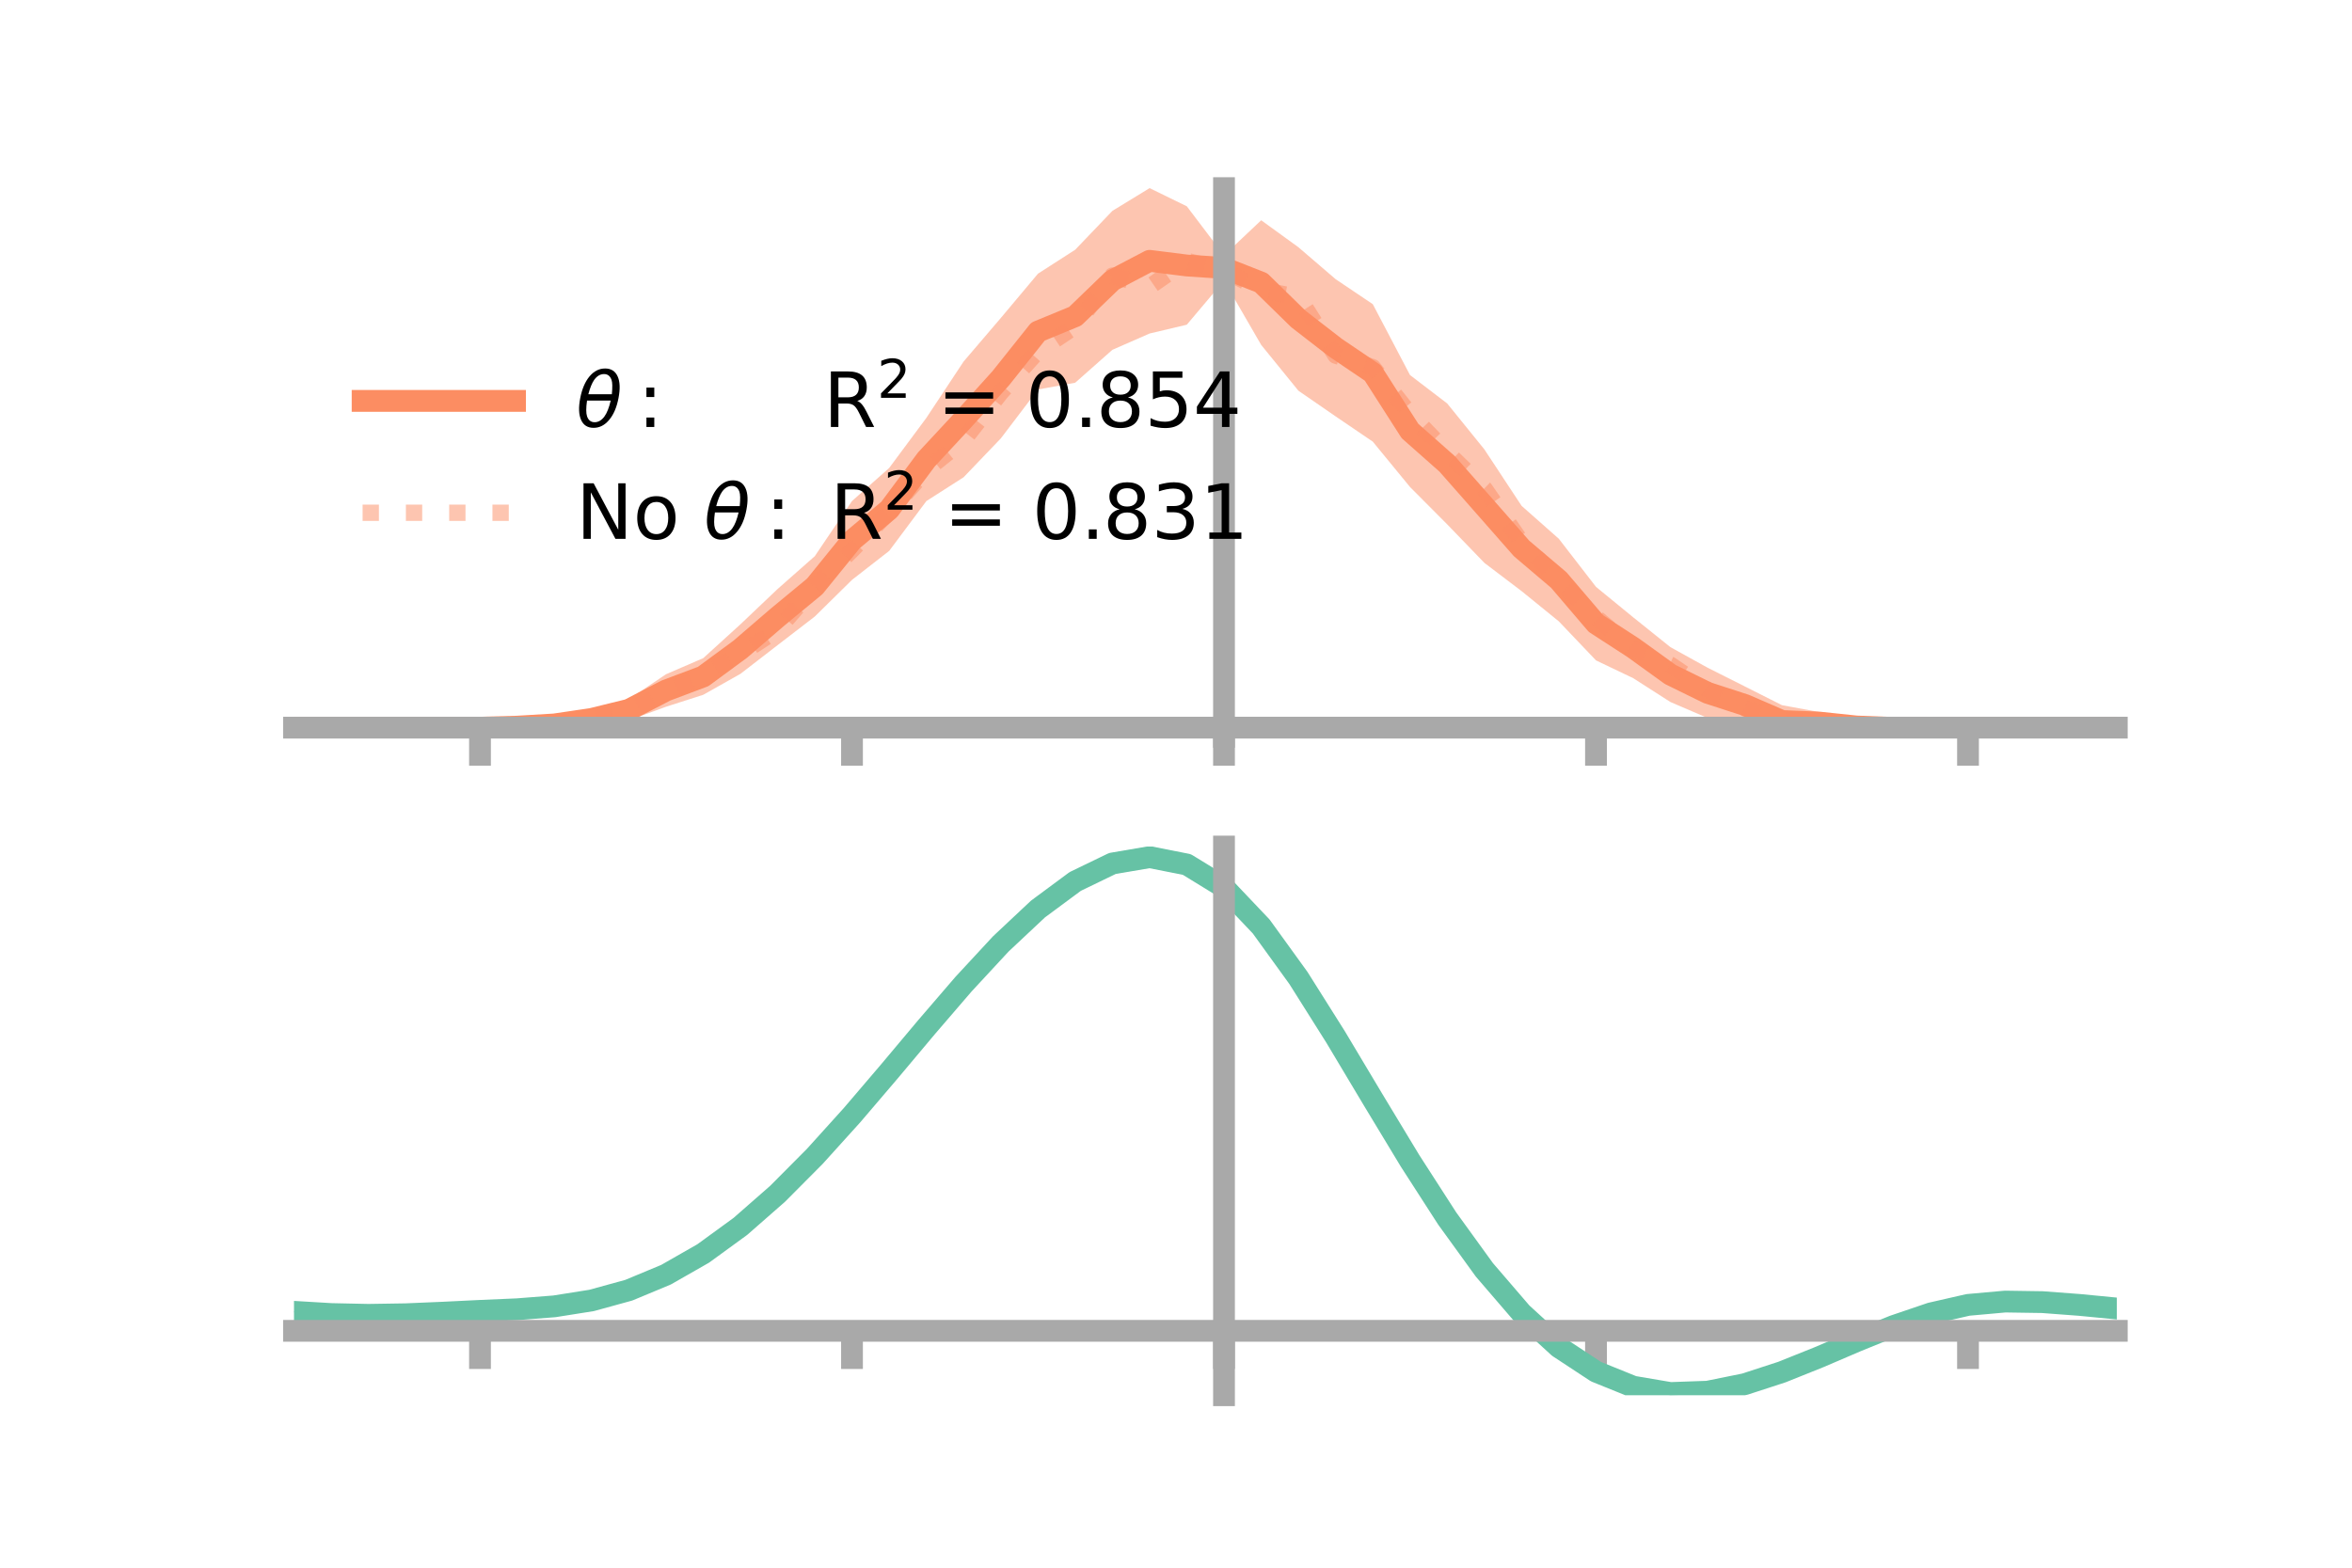
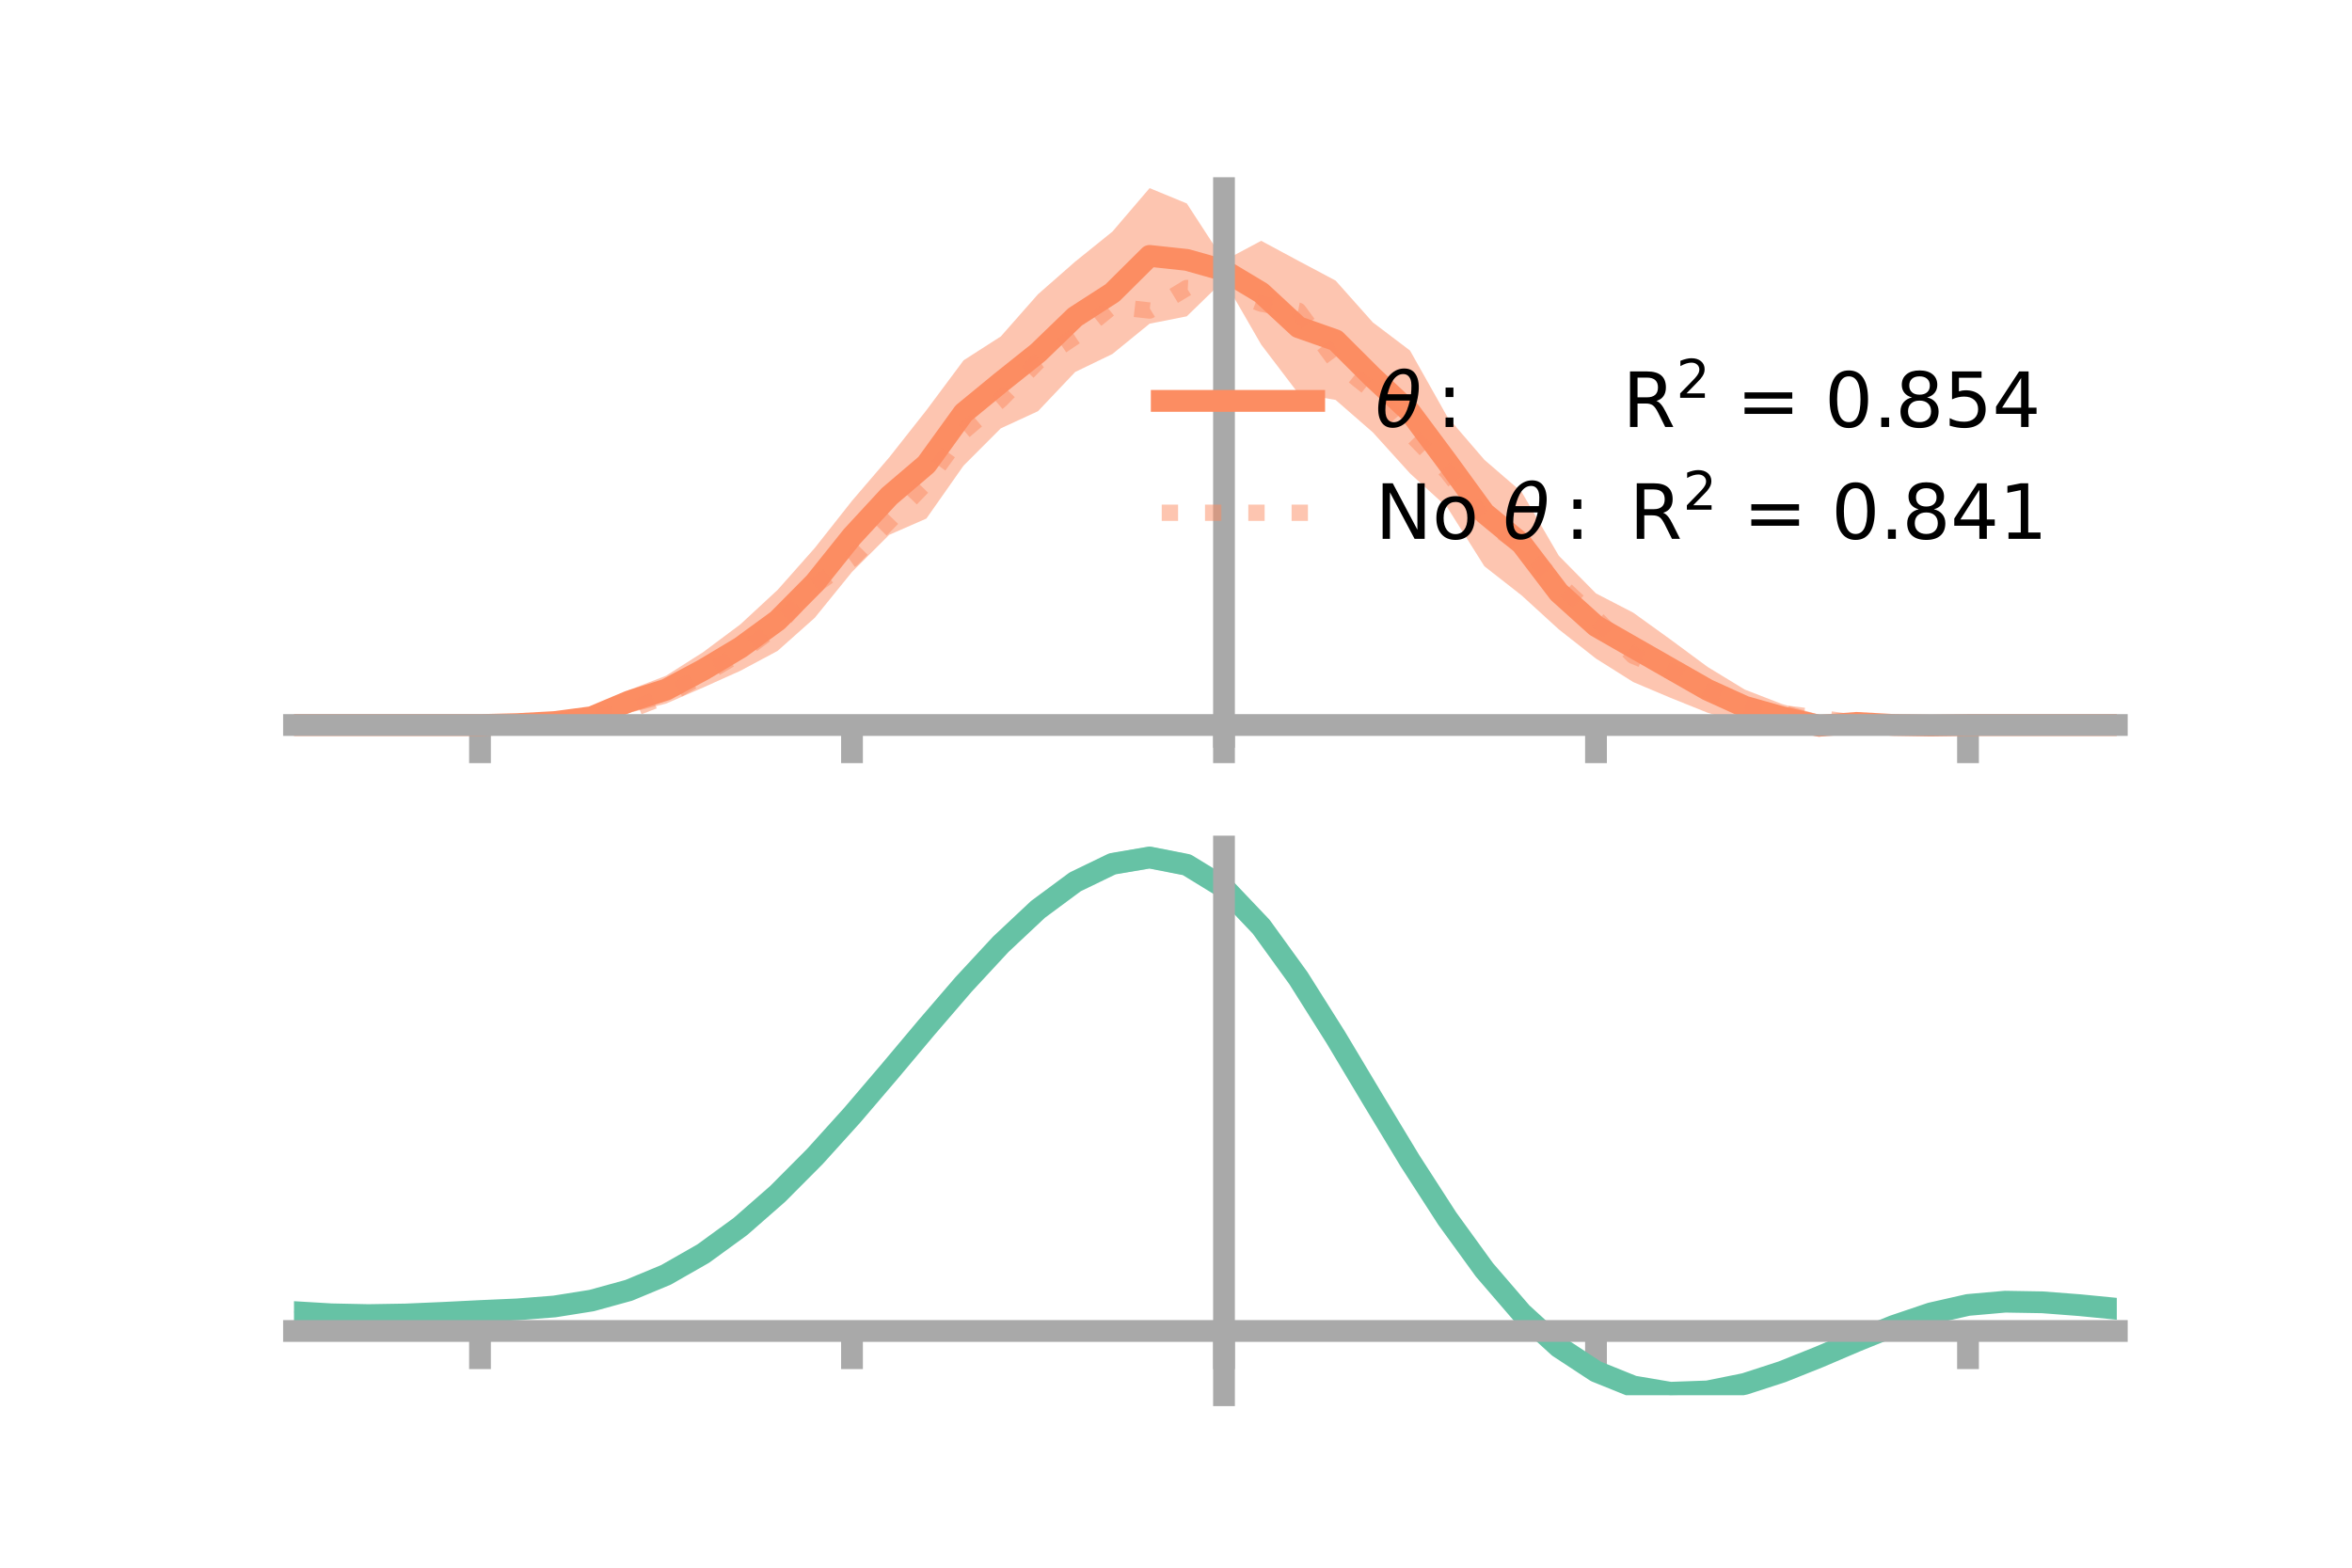
<svg xmlns="http://www.w3.org/2000/svg" xmlns:xlink="http://www.w3.org/1999/xlink" height="144pt" version="1.1" viewBox="0 0 216 144" width="216pt">
  <defs>
    <style type="text/css">*{stroke-linecap:butt;stroke-linejoin:round;}</style>
  </defs>
  <g id="figure_1">
    <g id="patch_1">
      <path d="M 0 144  L 216 144  L 216 0  L 0 0  z " style="fill:none;" />
    </g>
    <g id="axes_1">
      <g id="patch_2">
        <path d="M 27 67.68  L 194.4 67.68  L 194.4 17.28  L 27 17.28  z " style="fill:none;" />
      </g>
      <g id="PolyCollection_1">
-         <path clip-path="url(#p57ab62e31c)" d="M 27 66.838  L 27 66.838  L 30.416 66.838  L 33.833 66.838  L 37.249 66.838  L 40.665 66.838  L 44.082 66.837  L 47.498 66.609  L 50.914 66.222  L 54.331 65.347  L 57.747 64.229  L 61.163 61.934  L 64.58 60.456  L 67.996 57.349  L 71.412 54.103  L 74.829 51.087  L 78.245 46.024  L 81.661 42.983  L 85.078 38.379  L 88.494 33.209  L 91.91 29.209  L 95.327 25.136  L 98.743 22.939  L 102.159 19.369  L 105.576 17.28  L 108.992 18.948  L 112.408 23.456  L 115.824 20.232  L 119.241 22.709  L 122.657 25.642  L 126.073 27.941  L 129.49 34.45  L 132.906 37.061  L 136.322 41.281  L 139.739 46.466  L 143.155 49.486  L 146.571 53.905  L 149.988 56.703  L 153.404 59.442  L 156.82 61.332  L 160.237 63.052  L 163.653 64.775  L 167.069 65.402  L 170.486 66.027  L 173.902 66.544  L 177.318 66.763  L 180.735 66.838  L 184.151 66.838  L 187.567 66.838  L 190.984 66.838  L 194.4 66.838  L 194.4 66.838  L 194.4 66.838  L 190.984 66.838  L 187.567 66.838  L 184.151 66.838  L 180.735 66.838  L 177.318 67.027  L 173.902 67.18  L 170.486 67.434  L 167.069 67.338  L 163.653 67.68  L 160.237 66.45  L 156.82 65.951  L 153.404 64.482  L 149.988 62.293  L 146.571 60.66  L 143.155 57.073  L 139.739 54.297  L 136.322 51.704  L 132.906 48.165  L 129.49 44.732  L 126.073 40.568  L 122.657 38.246  L 119.241 35.889  L 115.824 31.683  L 112.408 25.778  L 108.992 29.826  L 105.576 30.635  L 102.159 32.132  L 98.743 35.155  L 95.327 35.776  L 91.91 40.272  L 88.494 43.839  L 85.078 46.023  L 81.661 50.602  L 78.245 53.263  L 74.829 56.63  L 71.412 59.259  L 67.996 61.898  L 64.58 63.822  L 61.163 64.918  L 57.747 66.17  L 54.331 66.729  L 50.914 66.861  L 47.498 66.882  L 44.082 66.838  L 40.665 66.838  L 37.249 66.838  L 33.833 66.838  L 30.416 66.838  L 27 66.838  z " style="fill:#fc8d62;fill-opacity:0.5;" />
+         <path clip-path="url(#pd38aa7b05d)" d="M 27 66.597  L 27 66.597  L 30.416 66.597  L 33.833 66.597  L 37.249 66.597  L 40.665 66.597  L 44.082 66.595  L 47.498 66.399  L 50.914 65.977  L 54.331 65.244  L 57.747 63.387  L 61.163 62.072  L 64.58 59.9  L 67.996 57.348  L 71.412 54.186  L 74.829 50.331  L 78.245 46.002  L 81.661 42.015  L 85.078 37.682  L 88.494 33.097  L 91.91 30.903  L 95.327 27.028  L 98.743 24.031  L 102.159 21.277  L 105.576 17.28  L 108.992 18.688  L 112.408 23.944  L 115.824 22.12  L 119.241 23.957  L 122.657 25.773  L 126.073 29.61  L 129.49 32.197  L 132.906 38.266  L 136.322 42.236  L 139.739 45.186  L 143.155 51.045  L 146.571 54.51  L 149.988 56.275  L 153.404 58.735  L 156.82 61.26  L 160.237 63.342  L 163.653 64.666  L 167.069 65.651  L 170.486 65.738  L 173.902 66.244  L 177.318 66.536  L 180.735 66.596  L 184.151 66.597  L 187.567 66.597  L 190.984 66.597  L 194.4 66.597  L 194.4 66.597  L 194.4 66.597  L 190.984 66.597  L 187.567 66.597  L 184.151 66.597  L 180.735 66.599  L 177.318 66.758  L 173.902 66.937  L 170.486 67.06  L 167.069 67.68  L 163.653 67.091  L 160.237 66.491  L 156.82 65.47  L 153.404 64.094  L 149.988 62.649  L 146.571 60.497  L 143.155 57.811  L 139.739 54.69  L 136.322 52.015  L 132.906 46.596  L 129.49 43.483  L 126.073 39.711  L 122.657 36.736  L 119.241 36.148  L 115.824 31.653  L 112.408 25.728  L 108.992 29.056  L 105.576 29.732  L 102.159 32.517  L 98.743 34.167  L 95.327 37.769  L 91.91 39.346  L 88.494 42.766  L 85.078 47.631  L 81.661 49.127  L 78.245 52.537  L 74.829 56.745  L 71.412 59.787  L 67.996 61.614  L 64.58 63.149  L 61.163 64.632  L 57.747 65.489  L 54.331 66.509  L 50.914 66.672  L 47.498 66.625  L 44.082 66.598  L 40.665 66.597  L 37.249 66.597  L 33.833 66.597  L 30.416 66.597  L 27 66.597  z " style="fill:#fc8d62;fill-opacity:0.5;" />
      </g>
      <g id="matplotlib.axis_1">
        <g id="xtick_1">
          <g id="line2d_1">
            <defs>
-               <path d="M 0 0  L 0 3.5  " id="m5a01517ef4" style="stroke:#a9a9a9;stroke-width:2;" />
+               <path d="M 0 0  L 0 3.5  " id="m6320706198" style="stroke:#a9a9a9;stroke-width:2;" />
            </defs>
            <g>
-               <use style="fill:#a9a9a9;stroke:#a9a9a9;stroke-width:2;" x="44.082" xlink:href="#m5a01517ef4" y="66.838" />
+               <use style="fill:#a9a9a9;stroke:#a9a9a9;stroke-width:2;" x="44.082" xlink:href="#m6320706198" y="66.597" />
            </g>
          </g>
        </g>
        <g id="xtick_2">
          <g id="line2d_2">
            <g>
-               <use style="fill:#a9a9a9;stroke:#a9a9a9;stroke-width:2;" x="78.245" xlink:href="#m5a01517ef4" y="66.838" />
+               <use style="fill:#a9a9a9;stroke:#a9a9a9;stroke-width:2;" x="78.245" xlink:href="#m6320706198" y="66.597" />
            </g>
          </g>
        </g>
        <g id="xtick_3">
          <g id="line2d_3">
            <g>
-               <use style="fill:#a9a9a9;stroke:#a9a9a9;stroke-width:2;" x="112.408" xlink:href="#m5a01517ef4" y="66.838" />
+               <use style="fill:#a9a9a9;stroke:#a9a9a9;stroke-width:2;" x="112.408" xlink:href="#m6320706198" y="66.597" />
            </g>
          </g>
        </g>
        <g id="xtick_4">
          <g id="line2d_4">
            <g>
-               <use style="fill:#a9a9a9;stroke:#a9a9a9;stroke-width:2;" x="146.571" xlink:href="#m5a01517ef4" y="66.838" />
+               <use style="fill:#a9a9a9;stroke:#a9a9a9;stroke-width:2;" x="146.571" xlink:href="#m6320706198" y="66.597" />
            </g>
          </g>
        </g>
        <g id="xtick_5">
          <g id="line2d_5">
            <g>
-               <use style="fill:#a9a9a9;stroke:#a9a9a9;stroke-width:2;" x="180.735" xlink:href="#m5a01517ef4" y="66.838" />
+               <use style="fill:#a9a9a9;stroke:#a9a9a9;stroke-width:2;" x="180.735" xlink:href="#m6320706198" y="66.597" />
            </g>
          </g>
        </g>
      </g>
      <g id="matplotlib.axis_2" />
      <g id="line2d_6">
-         <path clip-path="url(#p57ab62e31c)" d="M 27 66.838  L 30.416 66.838  L 33.833 66.838  L 37.249 66.838  L 40.665 66.838  L 44.082 66.838  L 47.498 66.745  L 50.914 66.542  L 54.331 66.038  L 57.747 65.199  L 61.163 63.426  L 64.58 62.139  L 67.996 59.623  L 71.412 56.681  L 74.829 53.858  L 78.245 49.643  L 81.661 46.792  L 85.078 42.201  L 88.494 38.524  L 91.91 34.74  L 95.327 30.456  L 98.743 29.047  L 102.159 25.751  L 105.576 23.958  L 108.992 24.387  L 112.408 24.617  L 115.824 25.957  L 119.241 29.299  L 122.657 31.944  L 126.073 34.255  L 129.49 39.591  L 132.906 42.613  L 136.322 46.492  L 139.739 50.381  L 143.155 53.28  L 146.571 57.282  L 149.988 59.498  L 153.404 61.962  L 156.82 63.641  L 160.237 64.751  L 163.653 66.227  L 167.069 66.37  L 170.486 66.73  L 173.902 66.862  L 177.318 66.895  L 180.735 66.838  L 184.151 66.838  L 187.567 66.838  L 190.984 66.838  L 194.4 66.838  " style="fill:none;stroke:#fc8d62;stroke-linecap:square;stroke-width:2;" />
+         <path clip-path="url(#pd38aa7b05d)" d="M 27 66.597  L 30.416 66.597  L 33.833 66.597  L 37.249 66.597  L 40.665 66.597  L 44.082 66.597  L 47.498 66.512  L 50.914 66.325  L 54.331 65.877  L 57.747 64.438  L 61.163 63.352  L 64.58 61.525  L 67.996 59.481  L 71.412 56.987  L 74.829 53.538  L 78.245 49.27  L 81.661 45.571  L 85.078 42.656  L 88.494 37.932  L 91.91 35.125  L 95.327 32.398  L 98.743 29.099  L 102.159 26.897  L 105.576 23.506  L 108.992 23.872  L 112.408 24.836  L 115.824 26.887  L 119.241 30.052  L 122.657 31.255  L 126.073 34.66  L 129.49 37.84  L 132.906 42.431  L 136.322 47.125  L 139.739 49.938  L 143.155 54.428  L 146.571 57.504  L 149.988 59.462  L 153.404 61.415  L 156.82 63.365  L 160.237 64.916  L 163.653 65.879  L 167.069 66.666  L 170.486 66.399  L 173.902 66.59  L 177.318 66.647  L 180.735 66.597  L 184.151 66.597  L 187.567 66.597  L 190.984 66.597  L 194.4 66.597  " style="fill:none;stroke:#fc8d62;stroke-linecap:square;stroke-width:2;" />
      </g>
      <g id="line2d_7">
-         <path clip-path="url(#p57ab62e31c)" d="M 27 66.838  L 30.416 66.838  L 33.833 66.838  L 37.249 66.838  L 40.665 66.838  L 44.082 66.838  L 47.498 66.757  L 50.914 66.492  L 54.331 66.041  L 57.747 65.315  L 61.163 63.628  L 64.58 61.999  L 67.996 60.083  L 71.412 57.836  L 74.829 53.897  L 78.245 50.529  L 81.661 47.024  L 85.078 43.17  L 88.494 40.436  L 91.91 36.068  L 95.327 32.273  L 98.743 29.983  L 102.159 25.316  L 105.576 26.323  L 108.992 23.958  L 112.408 24.821  L 115.824 26.635  L 119.241 27.27  L 122.657 32.663  L 126.073 33.727  L 129.49 38.011  L 132.906 41.566  L 136.322 44.864  L 139.739 49.795  L 143.155 53.335  L 146.571 56.709  L 149.988 59.576  L 153.404 61.049  L 156.82 63.369  L 160.237 65.073  L 163.653 66.097  L 167.069 66.311  L 170.486 66.75  L 173.902 66.913  L 177.318 66.885  L 180.735 66.838  L 184.151 66.838  L 187.567 66.838  L 190.984 66.838  L 194.4 66.838  " style="fill:none;stroke:#fc8d62;stroke-dasharray:1.5,2.475;stroke-dashoffset:0;stroke-opacity:0.5;stroke-width:1.5;" />
+         <path clip-path="url(#pd38aa7b05d)" d="M 27 66.597  L 30.416 66.597  L 33.833 66.597  L 37.249 66.597  L 40.665 66.597  L 44.082 66.597  L 47.498 66.534  L 50.914 66.307  L 54.331 65.932  L 57.747 65.263  L 61.163 63.93  L 64.58 62.01  L 67.996 59.996  L 71.412 57.466  L 74.829 53.791  L 78.245 51.348  L 81.661 47.894  L 85.078 44.341  L 88.494 39.626  L 91.91 36.719  L 95.327 33.205  L 98.743 30.909  L 102.159 28.141  L 105.576 28.525  L 108.992 26.453  L 112.408 26.63  L 115.824 27.89  L 119.241 28.54  L 122.657 33.192  L 126.073 35.94  L 129.49 39.823  L 132.906 43.332  L 136.322 47.705  L 139.739 50.171  L 143.155 53.62  L 146.571 56.792  L 149.988 60.237  L 153.404 61.646  L 156.82 63.387  L 160.237 64.814  L 163.653 65.503  L 167.069 65.936  L 170.486 66.415  L 173.902 66.635  L 177.318 66.625  L 180.735 66.597  L 184.151 66.597  L 187.567 66.597  L 190.984 66.597  L 194.4 66.597  " style="fill:none;stroke:#fc8d62;stroke-dasharray:1.5,2.475;stroke-dashoffset:0;stroke-opacity:0.5;stroke-width:1.5;" />
      </g>
      <g id="patch_3">
        <path d="M 112.408 67.68  L 112.408 17.28  " style="fill:none;stroke:#a9a9a9;stroke-linecap:square;stroke-linejoin:miter;stroke-width:2;" />
      </g>
      <g id="patch_4">
        <path d="M 194.4 67.68  L 194.4 17.28  " style="fill:none;" />
      </g>
      <g id="patch_5">
-         <path d="M 27 66.838  L 194.4 66.838  " style="fill:none;stroke:#a9a9a9;stroke-linecap:square;stroke-linejoin:miter;stroke-width:2;" />
+         <path d="M 27 66.597  L 194.4 66.597  " style="fill:none;stroke:#a9a9a9;stroke-linecap:square;stroke-linejoin:miter;stroke-width:2;" />
      </g>
      <g id="patch_6">
        <path d="M 27 17.28  L 194.4 17.28  " style="fill:none;" />
      </g>
      <g id="legend_1">
        <g id="line2d_8">
-           <path d="M 33.3 36.824  L 47.3 36.824  " style="fill:none;stroke:#fc8d62;stroke-linecap:square;stroke-width:2;" />
+           <path d="M 106.69 36.824  L 120.69 36.824  " style="fill:none;stroke:#fc8d62;stroke-linecap:square;stroke-width:2;" />
        </g>
        <g id="line2d_9" />
        <g id="text_1">
-           <g transform="translate(52.9 39.27422)scale(0.07 -0.07)">
+           <g transform="translate(126.29 39.27422)scale(0.07 -0.07)">
            <defs>
              <path d="M 45.516 34.672  L 14.453 34.672  Q 12.359 20.062 14.5 13.875  Q 17.188 6.25 24.469 6.25  Q 31.781 6.25 37.359 13.922  Q 42.234 20.656 45.516 34.672  z M 47.016 42.969  Q 48.344 56.844 46.625 61.719  Q 43.953 69.438 36.766 69.438  Q 29.297 69.438 23.828 61.812  Q 19.531 55.672 16.156 42.969  z M 38.188 76.766  Q 49.906 76.766 54.594 66.406  Q 59.281 56.109 55.719 37.844  Q 52.203 19.625 43.453 9.281  Q 34.766 -1.125 23.047 -1.125  Q 11.281 -1.125 6.641 9.281  Q 2 19.625 5.516 37.844  Q 9.078 56.109 17.719 66.406  Q 26.422 76.766 38.188 76.766  z " id="DejaVuSans-Oblique-952" />
              <path d="M 11.719 12.406  L 22.016 12.406  L 22.016 0  L 11.719 0  z M 11.719 51.703  L 22.016 51.703  L 22.016 39.312  L 11.719 39.312  z " id="DejaVuSans-58" />
              <path id="DejaVuSans-32" />
              <path d="M 44.391 34.188  Q 47.562 33.109 50.562 29.594  Q 53.562 26.078 56.594 19.922  L 66.609 0  L 56 0  L 46.688 18.703  Q 43.062 26.031 39.672 28.422  Q 36.281 30.812 30.422 30.812  L 19.672 30.812  L 19.672 0  L 9.812 0  L 9.812 72.906  L 32.078 72.906  Q 44.578 72.906 50.734 67.672  Q 56.891 62.453 56.891 51.906  Q 56.891 45.016 53.688 40.469  Q 50.484 35.938 44.391 34.188  z M 19.672 64.797  L 19.672 38.922  L 32.078 38.922  Q 39.203 38.922 42.844 42.219  Q 46.484 45.516 46.484 51.906  Q 46.484 58.297 42.844 61.547  Q 39.203 64.797 32.078 64.797  z " id="DejaVuSans-82" />
              <path d="M 19.188 8.297  L 53.609 8.297  L 53.609 0  L 7.328 0  L 7.328 8.297  Q 12.938 14.109 22.625 23.891  Q 32.328 33.688 34.812 36.531  Q 39.547 41.844 41.422 45.531  Q 43.312 49.219 43.312 52.781  Q 43.312 58.594 39.234 62.25  Q 35.156 65.922 28.609 65.922  Q 23.969 65.922 18.812 64.312  Q 13.672 62.703 7.812 59.422  L 7.812 69.391  Q 13.766 71.781 18.938 73  Q 24.125 74.219 28.422 74.219  Q 39.75 74.219 46.484 68.547  Q 53.219 62.891 53.219 53.422  Q 53.219 48.922 51.531 44.891  Q 49.859 40.875 45.406 35.406  Q 44.188 33.984 37.641 27.219  Q 31.109 20.453 19.188 8.297  z " id="DejaVuSans-50" />
              <path d="M 10.594 45.406  L 73.188 45.406  L 73.188 37.203  L 10.594 37.203  z M 10.594 25.484  L 73.188 25.484  L 73.188 17.188  L 10.594 17.188  z " id="DejaVuSans-61" />
              <path d="M 31.781 66.406  Q 24.172 66.406 20.328 58.906  Q 16.5 51.422 16.5 36.375  Q 16.5 21.391 20.328 13.891  Q 24.172 6.391 31.781 6.391  Q 39.453 6.391 43.281 13.891  Q 47.125 21.391 47.125 36.375  Q 47.125 51.422 43.281 58.906  Q 39.453 66.406 31.781 66.406  z M 31.781 74.219  Q 44.047 74.219 50.516 64.516  Q 56.984 54.828 56.984 36.375  Q 56.984 17.969 50.516 8.266  Q 44.047 -1.422 31.781 -1.422  Q 19.531 -1.422 13.062 8.266  Q 6.594 17.969 6.594 36.375  Q 6.594 54.828 13.062 64.516  Q 19.531 74.219 31.781 74.219  z " id="DejaVuSans-48" />
              <path d="M 10.688 12.406  L 21 12.406  L 21 0  L 10.688 0  z " id="DejaVuSans-46" />
              <path d="M 31.781 34.625  Q 24.75 34.625 20.719 30.859  Q 16.703 27.094 16.703 20.516  Q 16.703 13.922 20.719 10.156  Q 24.75 6.391 31.781 6.391  Q 38.812 6.391 42.859 10.172  Q 46.922 13.969 46.922 20.516  Q 46.922 27.094 42.891 30.859  Q 38.875 34.625 31.781 34.625  z M 21.922 38.812  Q 15.578 40.375 12.031 44.719  Q 8.5 49.078 8.5 55.328  Q 8.5 64.062 14.719 69.141  Q 20.953 74.219 31.781 74.219  Q 42.672 74.219 48.875 69.141  Q 55.078 64.062 55.078 55.328  Q 55.078 49.078 51.531 44.719  Q 48 40.375 41.703 38.812  Q 48.828 37.156 52.797 32.312  Q 56.781 27.484 56.781 20.516  Q 56.781 9.906 50.312 4.234  Q 43.844 -1.422 31.781 -1.422  Q 19.734 -1.422 13.25 4.234  Q 6.781 9.906 6.781 20.516  Q 6.781 27.484 10.781 32.312  Q 14.797 37.156 21.922 38.812  z M 18.312 54.391  Q 18.312 48.734 21.844 45.562  Q 25.391 42.391 31.781 42.391  Q 38.141 42.391 41.719 45.562  Q 45.312 48.734 45.312 54.391  Q 45.312 60.062 41.719 63.234  Q 38.141 66.406 31.781 66.406  Q 25.391 66.406 21.844 63.234  Q 18.312 60.062 18.312 54.391  z " id="DejaVuSans-56" />
              <path d="M 10.797 72.906  L 49.516 72.906  L 49.516 64.594  L 19.828 64.594  L 19.828 46.734  Q 21.969 47.469 24.109 47.828  Q 26.266 48.188 28.422 48.188  Q 40.625 48.188 47.75 41.5  Q 54.891 34.812 54.891 23.391  Q 54.891 11.625 47.562 5.094  Q 40.234 -1.422 26.906 -1.422  Q 22.312 -1.422 17.547 -0.641  Q 12.797 0.141 7.719 1.703  L 7.719 11.625  Q 12.109 9.234 16.797 8.062  Q 21.484 6.891 26.703 6.891  Q 35.156 6.891 40.078 11.328  Q 45.016 15.766 45.016 23.391  Q 45.016 31 40.078 35.438  Q 35.156 39.891 26.703 39.891  Q 22.75 39.891 18.812 39.016  Q 14.891 38.141 10.797 36.281  z " id="DejaVuSans-53" />
              <path d="M 37.797 64.312  L 12.891 25.391  L 37.797 25.391  z M 35.203 72.906  L 47.609 72.906  L 47.609 25.391  L 58.016 25.391  L 58.016 17.188  L 47.609 17.188  L 47.609 0  L 37.797 0  L 37.797 17.188  L 4.891 17.188  L 4.891 26.703  z " id="DejaVuSans-52" />
            </defs>
            <use transform="translate(0 0.765625)" xlink:href="#DejaVuSans-Oblique-952" />
            <use transform="translate(80.66406 0.765625)" xlink:href="#DejaVuSans-58" />
            <use transform="translate(133.8379 0.765625)" xlink:href="#DejaVuSans-32" />
            <use transform="translate(165.625 0.765625)" xlink:href="#DejaVuSans-32" />
            <use transform="translate(197.4121 0.765625)" xlink:href="#DejaVuSans-32" />
            <use transform="translate(229.1992 0.765625)" xlink:href="#DejaVuSans-32" />
            <use transform="translate(260.9863 0.765625)" xlink:href="#DejaVuSans-32" />
            <use transform="translate(292.7734 0.765625)" xlink:href="#DejaVuSans-32" />
            <use transform="translate(324.5605 0.765625)" xlink:href="#DejaVuSans-82" />
            <use transform="translate(395 39.04688)scale(0.7)" xlink:href="#DejaVuSans-50" />
            <use transform="translate(442.2705 0.765625)" xlink:href="#DejaVuSans-32" />
            <use transform="translate(474.0576 0.765625)" xlink:href="#DejaVuSans-61" />
            <use transform="translate(557.8467 0.765625)" xlink:href="#DejaVuSans-32" />
            <use transform="translate(589.6338 0.765625)" xlink:href="#DejaVuSans-48" />
            <use transform="translate(653.2568 0.765625)" xlink:href="#DejaVuSans-46" />
            <use transform="translate(682.4189 0.765625)" xlink:href="#DejaVuSans-56" />
            <use transform="translate(746.042 0.765625)" xlink:href="#DejaVuSans-53" />
            <use transform="translate(809.665 0.765625)" xlink:href="#DejaVuSans-52" />
          </g>
        </g>
        <g id="line2d_10">
-           <path d="M 33.3 47.099  L 47.3 47.099  " style="fill:none;stroke:#fc8d62;stroke-dasharray:1.5,2.475;stroke-dashoffset:0;stroke-opacity:0.5;stroke-width:1.5;" />
+           <path d="M 106.69 47.099  L 120.69 47.099  " style="fill:none;stroke:#fc8d62;stroke-dasharray:1.5,2.475;stroke-dashoffset:0;stroke-opacity:0.5;stroke-width:1.5;" />
        </g>
        <g id="line2d_11" />
        <g id="text_2">
-           <g transform="translate(52.9 49.54891)scale(0.07 -0.07)">
+           <g transform="translate(126.29 49.54891)scale(0.07 -0.07)">
            <defs>
              <path d="M 9.812 72.906  L 23.094 72.906  L 55.422 11.922  L 55.422 72.906  L 64.984 72.906  L 64.984 0  L 51.703 0  L 19.391 60.984  L 19.391 0  L 9.812 0  z " id="DejaVuSans-78" />
              <path d="M 30.609 48.391  Q 23.391 48.391 19.188 42.75  Q 14.984 37.109 14.984 27.297  Q 14.984 17.484 19.156 11.844  Q 23.344 6.203 30.609 6.203  Q 37.797 6.203 41.984 11.859  Q 46.188 17.531 46.188 27.297  Q 46.188 37.016 41.984 42.703  Q 37.797 48.391 30.609 48.391  z M 30.609 56  Q 42.328 56 49.016 48.375  Q 55.719 40.766 55.719 27.297  Q 55.719 13.875 49.016 6.219  Q 42.328 -1.422 30.609 -1.422  Q 18.844 -1.422 12.172 6.219  Q 5.516 13.875 5.516 27.297  Q 5.516 40.766 12.172 48.375  Q 18.844 56 30.609 56  z " id="DejaVuSans-111" />
-               <path d="M 40.578 39.312  Q 47.656 37.797 51.625 33  Q 55.609 28.219 55.609 21.188  Q 55.609 10.406 48.188 4.484  Q 40.766 -1.422 27.094 -1.422  Q 22.516 -1.422 17.656 -0.516  Q 12.797 0.391 7.625 2.203  L 7.625 11.719  Q 11.719 9.328 16.594 8.109  Q 21.484 6.891 26.812 6.891  Q 36.078 6.891 40.938 10.547  Q 45.797 14.203 45.797 21.188  Q 45.797 27.641 41.281 31.266  Q 36.766 34.906 28.719 34.906  L 20.219 34.906  L 20.219 43.016  L 29.109 43.016  Q 36.375 43.016 40.234 45.922  Q 44.094 48.828 44.094 54.297  Q 44.094 59.906 40.109 62.906  Q 36.141 65.922 28.719 65.922  Q 24.656 65.922 20.016 65.031  Q 15.375 64.156 9.812 62.312  L 9.812 71.094  Q 15.438 72.656 20.344 73.438  Q 25.25 74.219 29.594 74.219  Q 40.828 74.219 47.359 69.109  Q 53.906 64.016 53.906 55.328  Q 53.906 49.266 50.438 45.094  Q 46.969 40.922 40.578 39.312  z " id="DejaVuSans-51" />
              <path d="M 12.406 8.297  L 28.516 8.297  L 28.516 63.922  L 10.984 60.406  L 10.984 69.391  L 28.422 72.906  L 38.281 72.906  L 38.281 8.297  L 54.391 8.297  L 54.391 0  L 12.406 0  z " id="DejaVuSans-49" />
            </defs>
            <use transform="translate(0 0.765625)" xlink:href="#DejaVuSans-78" />
            <use transform="translate(74.80469 0.765625)" xlink:href="#DejaVuSans-111" />
            <use transform="translate(135.9863 0.765625)" xlink:href="#DejaVuSans-32" />
            <use transform="translate(167.7734 0.765625)" xlink:href="#DejaVuSans-Oblique-952" />
            <use transform="translate(248.4375 0.765625)" xlink:href="#DejaVuSans-58" />
            <use transform="translate(301.6113 0.765625)" xlink:href="#DejaVuSans-32" />
            <use transform="translate(333.3984 0.765625)" xlink:href="#DejaVuSans-82" />
            <use transform="translate(403.8379 39.04688)scale(0.7)" xlink:href="#DejaVuSans-50" />
            <use transform="translate(451.1084 0.765625)" xlink:href="#DejaVuSans-32" />
            <use transform="translate(482.8955 0.765625)" xlink:href="#DejaVuSans-61" />
            <use transform="translate(566.6846 0.765625)" xlink:href="#DejaVuSans-32" />
            <use transform="translate(598.4717 0.765625)" xlink:href="#DejaVuSans-48" />
            <use transform="translate(662.0947 0.765625)" xlink:href="#DejaVuSans-46" />
            <use transform="translate(691.2568 0.765625)" xlink:href="#DejaVuSans-56" />
-             <use transform="translate(754.8799 0.765625)" xlink:href="#DejaVuSans-51" />
+             <use transform="translate(754.8799 0.765625)" xlink:href="#DejaVuSans-52" />
            <use transform="translate(818.5029 0.765625)" xlink:href="#DejaVuSans-49" />
          </g>
        </g>
      </g>
    </g>
    <g id="axes_2">
      <g id="patch_7">
        <path d="M 27 128.16  L 194.4 128.16  L 194.4 77.76  L 27 77.76  z " style="fill:none;" />
      </g>
      <g id="PolyCollection_2">
-         <path clip-path="url(#pdb58d4ddd7)" d="M 27 120.537  L 27 120.456  L 30.416 120.669  L 33.833 120.743  L 37.249 120.682  L 40.665 120.528  L 44.082 120.353  L 47.498 120.199  L 50.914 119.928  L 54.331 119.38  L 57.747 118.428  L 61.163 116.983  L 64.58 114.993  L 67.996 112.45  L 71.412 109.385  L 74.829 105.865  L 78.245 101.992  L 81.661 97.894  L 85.078 93.726  L 88.494 89.663  L 91.91 85.894  L 95.327 82.618  L 98.743 80.037  L 102.159 78.353  L 105.576 77.76  L 108.992 78.445  L 112.408 80.574  L 115.824 84.227  L 119.241 89.025  L 122.657 94.53  L 126.073 100.337  L 129.49 106.085  L 132.906 111.477  L 136.322 116.278  L 139.739 120.319  L 143.155 123.496  L 146.571 125.772  L 149.988 127.166  L 153.404 127.75  L 156.82 127.634  L 160.237 126.953  L 163.653 125.858  L 167.069 124.509  L 170.486 123.071  L 173.902 121.7  L 177.318 120.553  L 180.735 119.777  L 184.151 119.474  L 187.567 119.532  L 190.984 119.799  L 194.4 120.142  L 194.4 120.248  L 194.4 120.248  L 190.984 119.93  L 187.567 119.682  L 184.151 119.636  L 180.735 119.946  L 177.318 120.732  L 173.902 121.907  L 170.486 123.32  L 167.069 124.808  L 163.653 126.201  L 160.237 127.331  L 156.82 128.033  L 153.404 128.16  L 149.988 127.585  L 146.571 126.215  L 143.155 123.995  L 139.739 120.914  L 136.322 117.008  L 132.906 112.37  L 129.49 107.159  L 126.073 101.597  L 122.657 95.972  L 119.241 90.633  L 115.824 85.977  L 112.408 82.432  L 108.992 80.369  L 105.576 79.707  L 102.159 80.278  L 98.743 81.898  L 95.327 84.375  L 91.91 87.515  L 88.494 91.12  L 85.078 95.001  L 81.661 98.977  L 78.245 102.882  L 74.829 106.571  L 71.412 109.924  L 67.996 112.848  L 64.58 115.28  L 61.163 117.194  L 57.747 118.595  L 54.331 119.524  L 50.914 120.06  L 47.498 120.322  L 44.082 120.464  L 40.665 120.623  L 37.249 120.758  L 33.833 120.804  L 30.416 120.732  L 27 120.537  z " style="fill:#66c2a5;fill-opacity:0.5;" />
+         <path clip-path="url(#p956d5f2923)" d="M 27 120.565  L 27 120.48  L 30.416 120.695  L 33.833 120.769  L 37.249 120.706  L 40.665 120.55  L 44.082 120.372  L 47.498 120.217  L 50.914 119.944  L 54.331 119.394  L 57.747 118.441  L 61.163 116.994  L 64.58 115  L 67.996 112.454  L 71.412 109.386  L 74.829 105.864  L 78.245 101.99  L 81.661 97.891  L 85.078 93.723  L 88.494 89.66  L 91.91 85.892  L 95.327 82.616  L 98.743 80.036  L 102.159 78.352  L 105.576 77.76  L 108.992 78.445  L 112.408 80.575  L 115.824 84.228  L 119.241 89.025  L 122.657 94.529  L 126.073 100.332  L 129.49 106.075  L 132.906 111.461  L 136.322 116.254  L 139.739 120.286  L 143.155 123.455  L 146.571 125.725  L 149.988 127.116  L 153.404 127.702  L 156.82 127.589  L 160.237 126.912  L 163.653 125.823  L 167.069 124.482  L 170.486 123.051  L 173.902 121.689  L 177.318 120.548  L 180.735 119.78  L 184.151 119.482  L 187.567 119.545  L 190.984 119.817  L 194.4 120.164  L 194.4 120.276  L 194.4 120.276  L 190.984 119.955  L 187.567 119.703  L 184.151 119.651  L 180.735 119.955  L 177.318 120.734  L 173.902 121.905  L 170.486 123.315  L 167.069 124.801  L 163.653 126.194  L 160.237 127.324  L 156.82 128.029  L 153.404 128.16  L 149.988 127.59  L 146.571 126.224  L 143.155 124.008  L 139.739 120.929  L 136.322 117.026  L 132.906 112.393  L 129.49 107.186  L 126.073 101.629  L 122.657 96.01  L 119.241 90.676  L 115.824 86.025  L 112.408 82.485  L 108.992 80.427  L 105.576 79.769  L 102.159 80.343  L 98.743 81.965  L 95.327 84.443  L 91.91 87.581  L 88.494 91.183  L 85.078 95.059  L 81.661 99.029  L 78.245 102.928  L 74.829 106.611  L 71.412 109.957  L 67.996 112.873  L 64.58 115.299  L 61.163 117.208  L 57.747 118.605  L 54.331 119.534  L 50.914 120.071  L 47.498 120.334  L 44.082 120.479  L 40.665 120.64  L 37.249 120.778  L 33.833 120.827  L 30.416 120.758  L 27 120.565  z " style="fill:#66c2a5;fill-opacity:0.5;" />
      </g>
      <g id="matplotlib.axis_3">
        <g id="xtick_6">
          <g id="line2d_12">
            <g>
-               <use style="fill:#a9a9a9;stroke:#a9a9a9;stroke-width:2;" x="44.082" xlink:href="#m5a01517ef4" y="122.244" />
+               <use style="fill:#a9a9a9;stroke:#a9a9a9;stroke-width:2;" x="44.082" xlink:href="#m6320706198" y="122.257" />
            </g>
          </g>
        </g>
        <g id="xtick_7">
          <g id="line2d_13">
            <g>
-               <use style="fill:#a9a9a9;stroke:#a9a9a9;stroke-width:2;" x="78.245" xlink:href="#m5a01517ef4" y="122.244" />
+               <use style="fill:#a9a9a9;stroke:#a9a9a9;stroke-width:2;" x="78.245" xlink:href="#m6320706198" y="122.257" />
            </g>
          </g>
        </g>
        <g id="xtick_8">
          <g id="line2d_14">
            <g>
-               <use style="fill:#a9a9a9;stroke:#a9a9a9;stroke-width:2;" x="112.408" xlink:href="#m5a01517ef4" y="122.244" />
+               <use style="fill:#a9a9a9;stroke:#a9a9a9;stroke-width:2;" x="112.408" xlink:href="#m6320706198" y="122.257" />
            </g>
          </g>
        </g>
        <g id="xtick_9">
          <g id="line2d_15">
            <g>
-               <use style="fill:#a9a9a9;stroke:#a9a9a9;stroke-width:2;" x="146.571" xlink:href="#m5a01517ef4" y="122.244" />
+               <use style="fill:#a9a9a9;stroke:#a9a9a9;stroke-width:2;" x="146.571" xlink:href="#m6320706198" y="122.257" />
            </g>
          </g>
        </g>
        <g id="xtick_10">
          <g id="line2d_16">
            <g>
-               <use style="fill:#a9a9a9;stroke:#a9a9a9;stroke-width:2;" x="180.735" xlink:href="#m5a01517ef4" y="122.244" />
+               <use style="fill:#a9a9a9;stroke:#a9a9a9;stroke-width:2;" x="180.735" xlink:href="#m6320706198" y="122.257" />
            </g>
          </g>
        </g>
      </g>
      <g id="matplotlib.axis_4" />
      <g id="line2d_17">
-         <path clip-path="url(#pdb58d4ddd7)" d="M 27 120.497  L 30.416 120.7  L 33.833 120.774  L 37.249 120.72  L 40.665 120.576  L 44.082 120.409  L 47.498 120.261  L 50.914 119.994  L 54.331 119.452  L 57.747 118.512  L 61.163 117.089  L 64.58 115.137  L 67.996 112.649  L 71.412 109.655  L 74.829 106.218  L 78.245 102.437  L 81.661 98.435  L 85.078 94.363  L 88.494 90.392  L 91.91 86.704  L 95.327 83.497  L 98.743 80.968  L 102.159 79.315  L 105.576 78.733  L 108.992 79.407  L 112.408 81.503  L 115.824 85.102  L 119.241 89.829  L 122.657 95.251  L 126.073 100.967  L 129.49 106.622  L 132.906 111.924  L 136.322 116.643  L 139.739 120.616  L 143.155 123.746  L 146.571 125.993  L 149.988 127.375  L 153.404 127.955  L 156.82 127.834  L 160.237 127.142  L 163.653 126.029  L 167.069 124.659  L 170.486 123.195  L 173.902 121.804  L 177.318 120.642  L 180.735 119.862  L 184.151 119.555  L 187.567 119.607  L 190.984 119.864  L 194.4 120.195  " style="fill:none;stroke:#66c2a5;stroke-linecap:square;stroke-width:2;" />
+         <path clip-path="url(#p956d5f2923)" d="M 27 120.523  L 30.416 120.726  L 33.833 120.798  L 37.249 120.742  L 40.665 120.595  L 44.082 120.425  L 47.498 120.275  L 50.914 120.007  L 54.331 119.464  L 57.747 118.523  L 61.163 117.101  L 64.58 115.15  L 67.996 112.663  L 71.412 109.671  L 74.829 106.238  L 78.245 102.459  L 81.661 98.46  L 85.078 94.391  L 88.494 90.422  L 91.91 86.736  L 95.327 83.53  L 98.743 81.001  L 102.159 79.348  L 105.576 78.765  L 108.992 79.436  L 112.408 81.53  L 115.824 85.126  L 119.241 89.85  L 122.657 95.269  L 126.073 100.98  L 129.49 106.631  L 132.906 111.927  L 136.322 116.64  L 139.739 120.607  L 143.155 123.731  L 146.571 125.974  L 149.988 127.353  L 153.404 127.931  L 156.82 127.809  L 160.237 127.118  L 163.653 126.009  L 167.069 124.642  L 170.486 123.183  L 173.902 121.797  L 177.318 120.641  L 180.735 119.867  L 184.151 119.566  L 187.567 119.624  L 190.984 119.886  L 194.4 120.22  " style="fill:none;stroke:#66c2a5;stroke-linecap:square;stroke-width:2;" />
      </g>
      <g id="patch_8">
        <path d="M 112.408 128.16  L 112.408 77.76  " style="fill:none;stroke:#a9a9a9;stroke-linecap:square;stroke-linejoin:miter;stroke-width:2;" />
      </g>
      <g id="patch_9">
        <path d="M 194.4 128.16  L 194.4 77.76  " style="fill:none;" />
      </g>
      <g id="patch_10">
-         <path d="M 27 122.244  L 194.4 122.244  " style="fill:none;stroke:#a9a9a9;stroke-linecap:square;stroke-linejoin:miter;stroke-width:2;" />
+         <path d="M 27 122.257  L 194.4 122.257  " style="fill:none;stroke:#a9a9a9;stroke-linecap:square;stroke-linejoin:miter;stroke-width:2;" />
      </g>
      <g id="patch_11">
        <path d="M 27 77.76  L 194.4 77.76  " style="fill:none;" />
      </g>
    </g>
  </g>
  <defs>
-     <clipPath id="p57ab62e31c">
+     <clipPath id="pd38aa7b05d">
      <rect height="50.4" width="167.4" x="27" y="17.28" />
    </clipPath>
-     <clipPath id="pdb58d4ddd7">
+     <clipPath id="p956d5f2923">
      <rect height="50.4" width="167.4" x="27" y="77.76" />
    </clipPath>
  </defs>
</svg>
